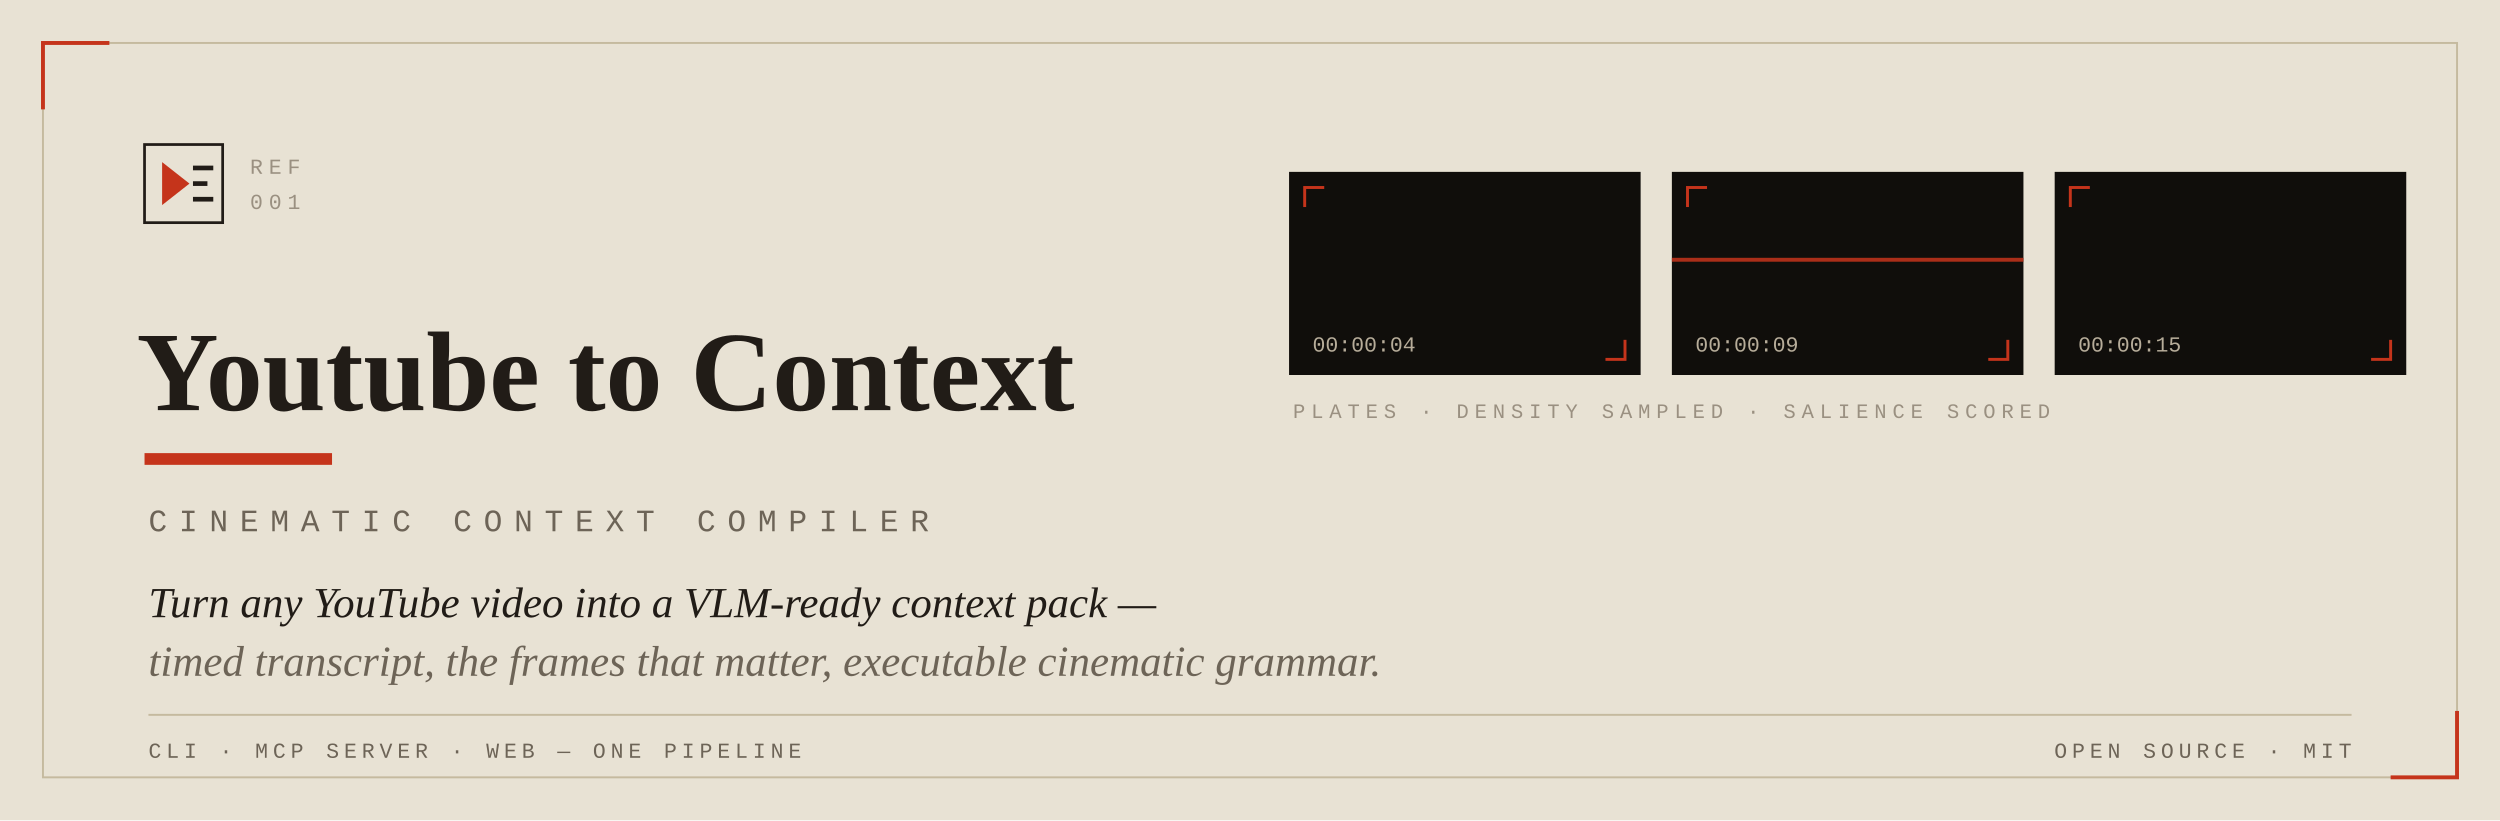
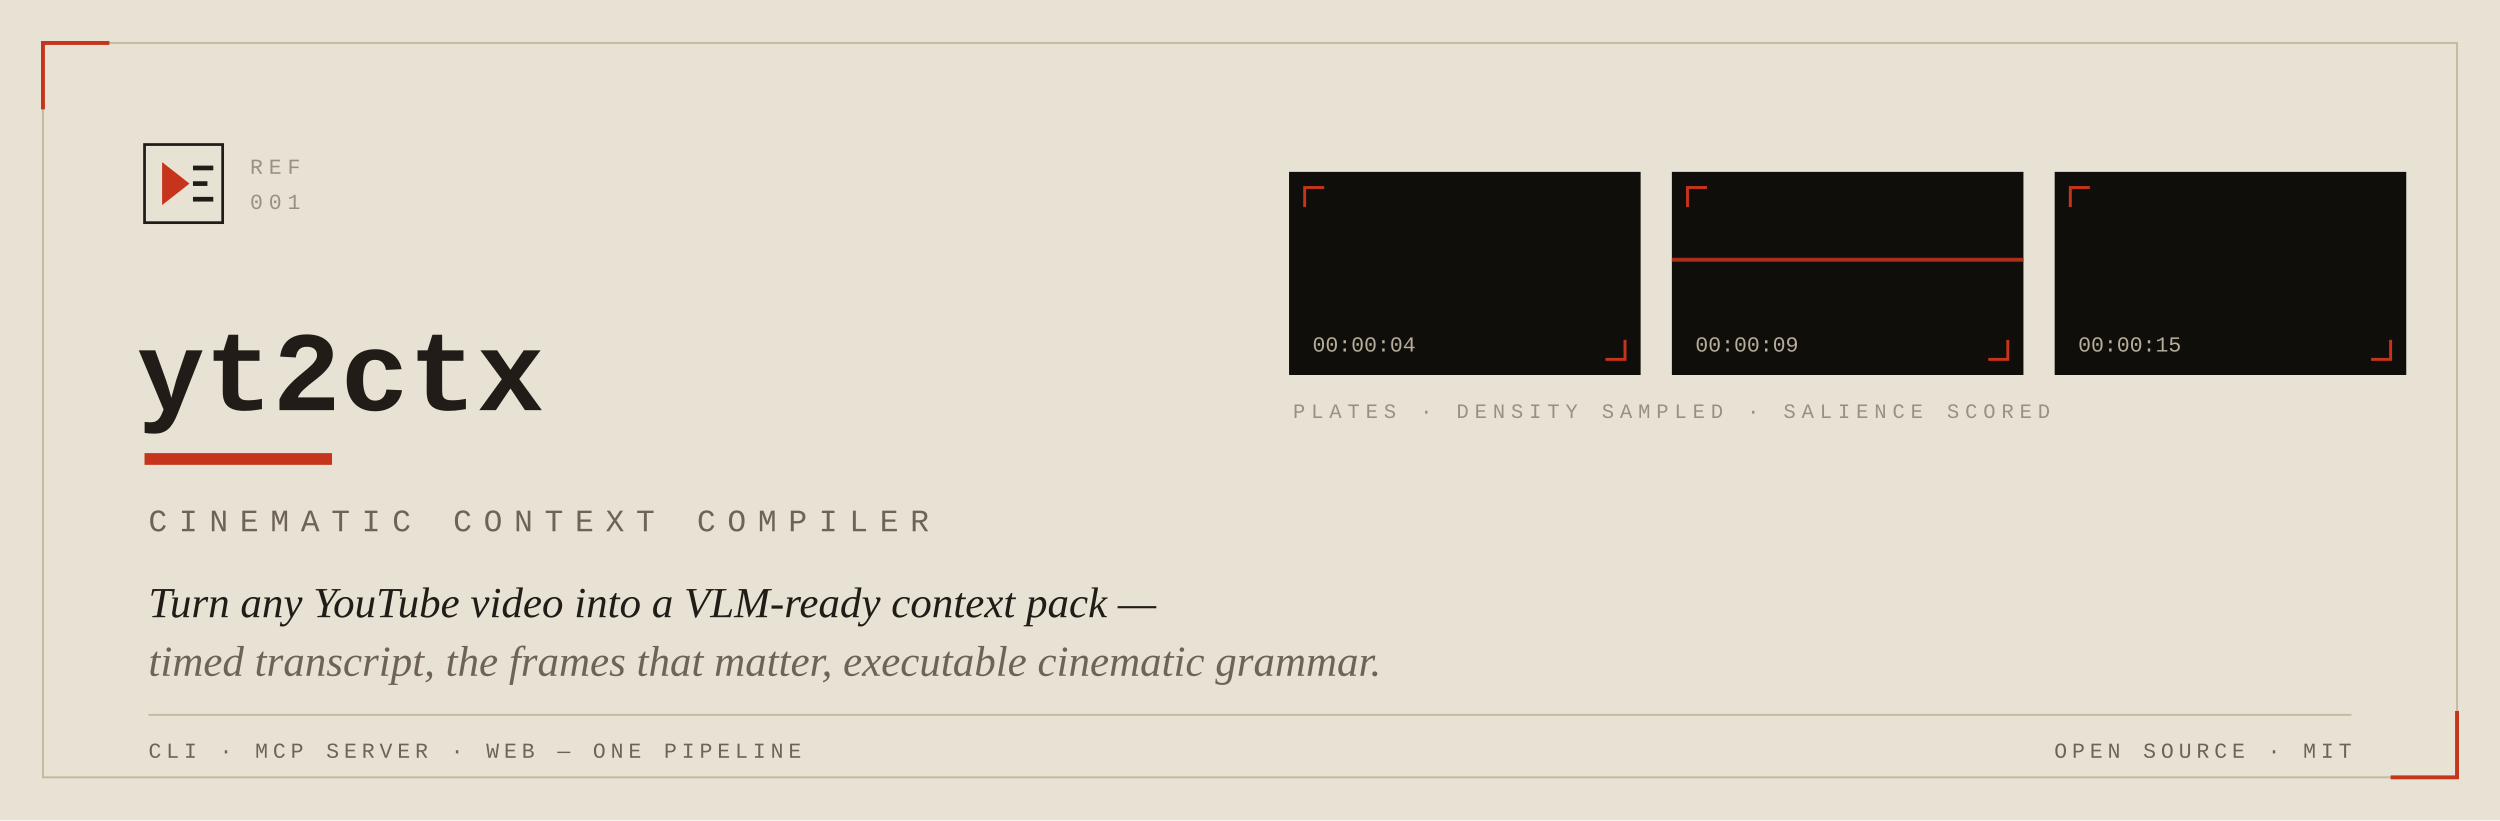
- <svg xmlns="http://www.w3.org/2000/svg" viewBox="0 0 1280 420" width="1280" height="420" role="img" aria-label="Youtube to Context — cinematic context compiler">
+ <svg xmlns="http://www.w3.org/2000/svg" viewBox="0 0 1280 420" width="1280" height="420" role="img" aria-label="yt2ctx — cinematic context compiler">
  <rect width="1280" height="420" fill="#e8e2d4" />
  <rect x="22" y="22" width="1236" height="376" fill="none" stroke="#c5ba9f" stroke-width="1" />
  <path d="M22 56 V22 H56" fill="none" stroke="#c5341b" stroke-width="2" />
  <path d="M1258 364 V398 H1224" fill="none" stroke="#c5341b" stroke-width="2" />
  <rect x="74" y="74" width="40" height="40" fill="none" stroke="#211c17" stroke-width="1.4" />
  <path d="M83 83 L83 105 L97 94 Z" fill="#c5341b" />
  <g stroke="#211c17" stroke-width="2.4" stroke-linecap="square">
    <line x1="100" y1="86" x2="108" y2="86" />
    <line x1="100" y1="94" x2="105" y2="94" />
    <line x1="100" y1="102" x2="108" y2="102" />
  </g>
  <text x="128" y="89" font-family="'Courier New', monospace" font-size="11" letter-spacing="3" fill="#9a9081">REF</text>
  <text x="128" y="107" font-family="'Courier New', monospace" font-size="11" letter-spacing="3" fill="#9a9081">001</text>
-   <text x="70" y="210" font-family="Georgia, 'Times New Roman', serif" font-size="58" font-weight="bold" fill="#211c17">Youtube to Context</text>
+   <text x="70" y="210" font-family="'Courier New', monospace" font-size="58" font-weight="bold" fill="#211c17">yt2ctx</text>
  <rect x="74" y="232" width="96" height="6" fill="#c5341b" />
  <text x="76" y="272" font-family="'Courier New', monospace" font-size="16" letter-spacing="6" fill="#6d6457">CINEMATIC CONTEXT COMPILER</text>
  <g>
    <rect x="660" y="88" width="180" height="104" fill="#100e0b" />
    <rect x="856" y="88" width="180" height="104" fill="#100e0b" />
    <rect x="1052" y="88" width="180" height="104" fill="#100e0b" />
    <g stroke="#c5341b" stroke-width="1.5" fill="none">
      <path d="M668 106 V96 H678" />
      <path d="M832 174 V184 H822" />
      <path d="M864 106 V96 H874" />
      <path d="M1028 174 V184 H1018" />
      <path d="M1060 106 V96 H1070" />
      <path d="M1224 174 V184 H1214" />
    </g>
    <rect x="856" y="132" width="180" height="2" fill="#c5341b" opacity="0.85" />
    <text x="672" y="180" font-family="'Courier New', monospace" font-size="11" fill="#b7ad9a">00:00:04</text>
    <text x="868" y="180" font-family="'Courier New', monospace" font-size="11" fill="#b7ad9a">00:00:09</text>
    <text x="1064" y="180" font-family="'Courier New', monospace" font-size="11" fill="#b7ad9a">00:00:15</text>
    <text x="662" y="214" font-family="'Courier New', monospace" font-size="10.5" letter-spacing="3" fill="#9a9081">PLATES · DENSITY SAMPLED · SALIENCE SCORED</text>
  </g>
  <text x="76" y="316" font-family="Georgia, 'Times New Roman', serif" font-size="22" font-style="italic" fill="#211c17">Turn any YouTube video into a VLM-ready context pack —</text>
  <text x="76" y="346" font-family="Georgia, 'Times New Roman', serif" font-size="22" font-style="italic" fill="#6d6457">timed transcript, the frames that matter, executable cinematic grammar.</text>
  <line x1="76" y1="366" x2="1204" y2="366" stroke="#c5ba9f" stroke-width="1" />
  <text x="76" y="388" font-family="'Courier New', monospace" font-size="11" letter-spacing="2.5" fill="#6d6457">CLI · MCP SERVER · WEB — ONE PIPELINE</text>
  <text x="1204" y="388" text-anchor="end" font-family="'Courier New', monospace" font-size="11" letter-spacing="2.5" fill="#6d6457">OPEN SOURCE · MIT</text>
</svg>
